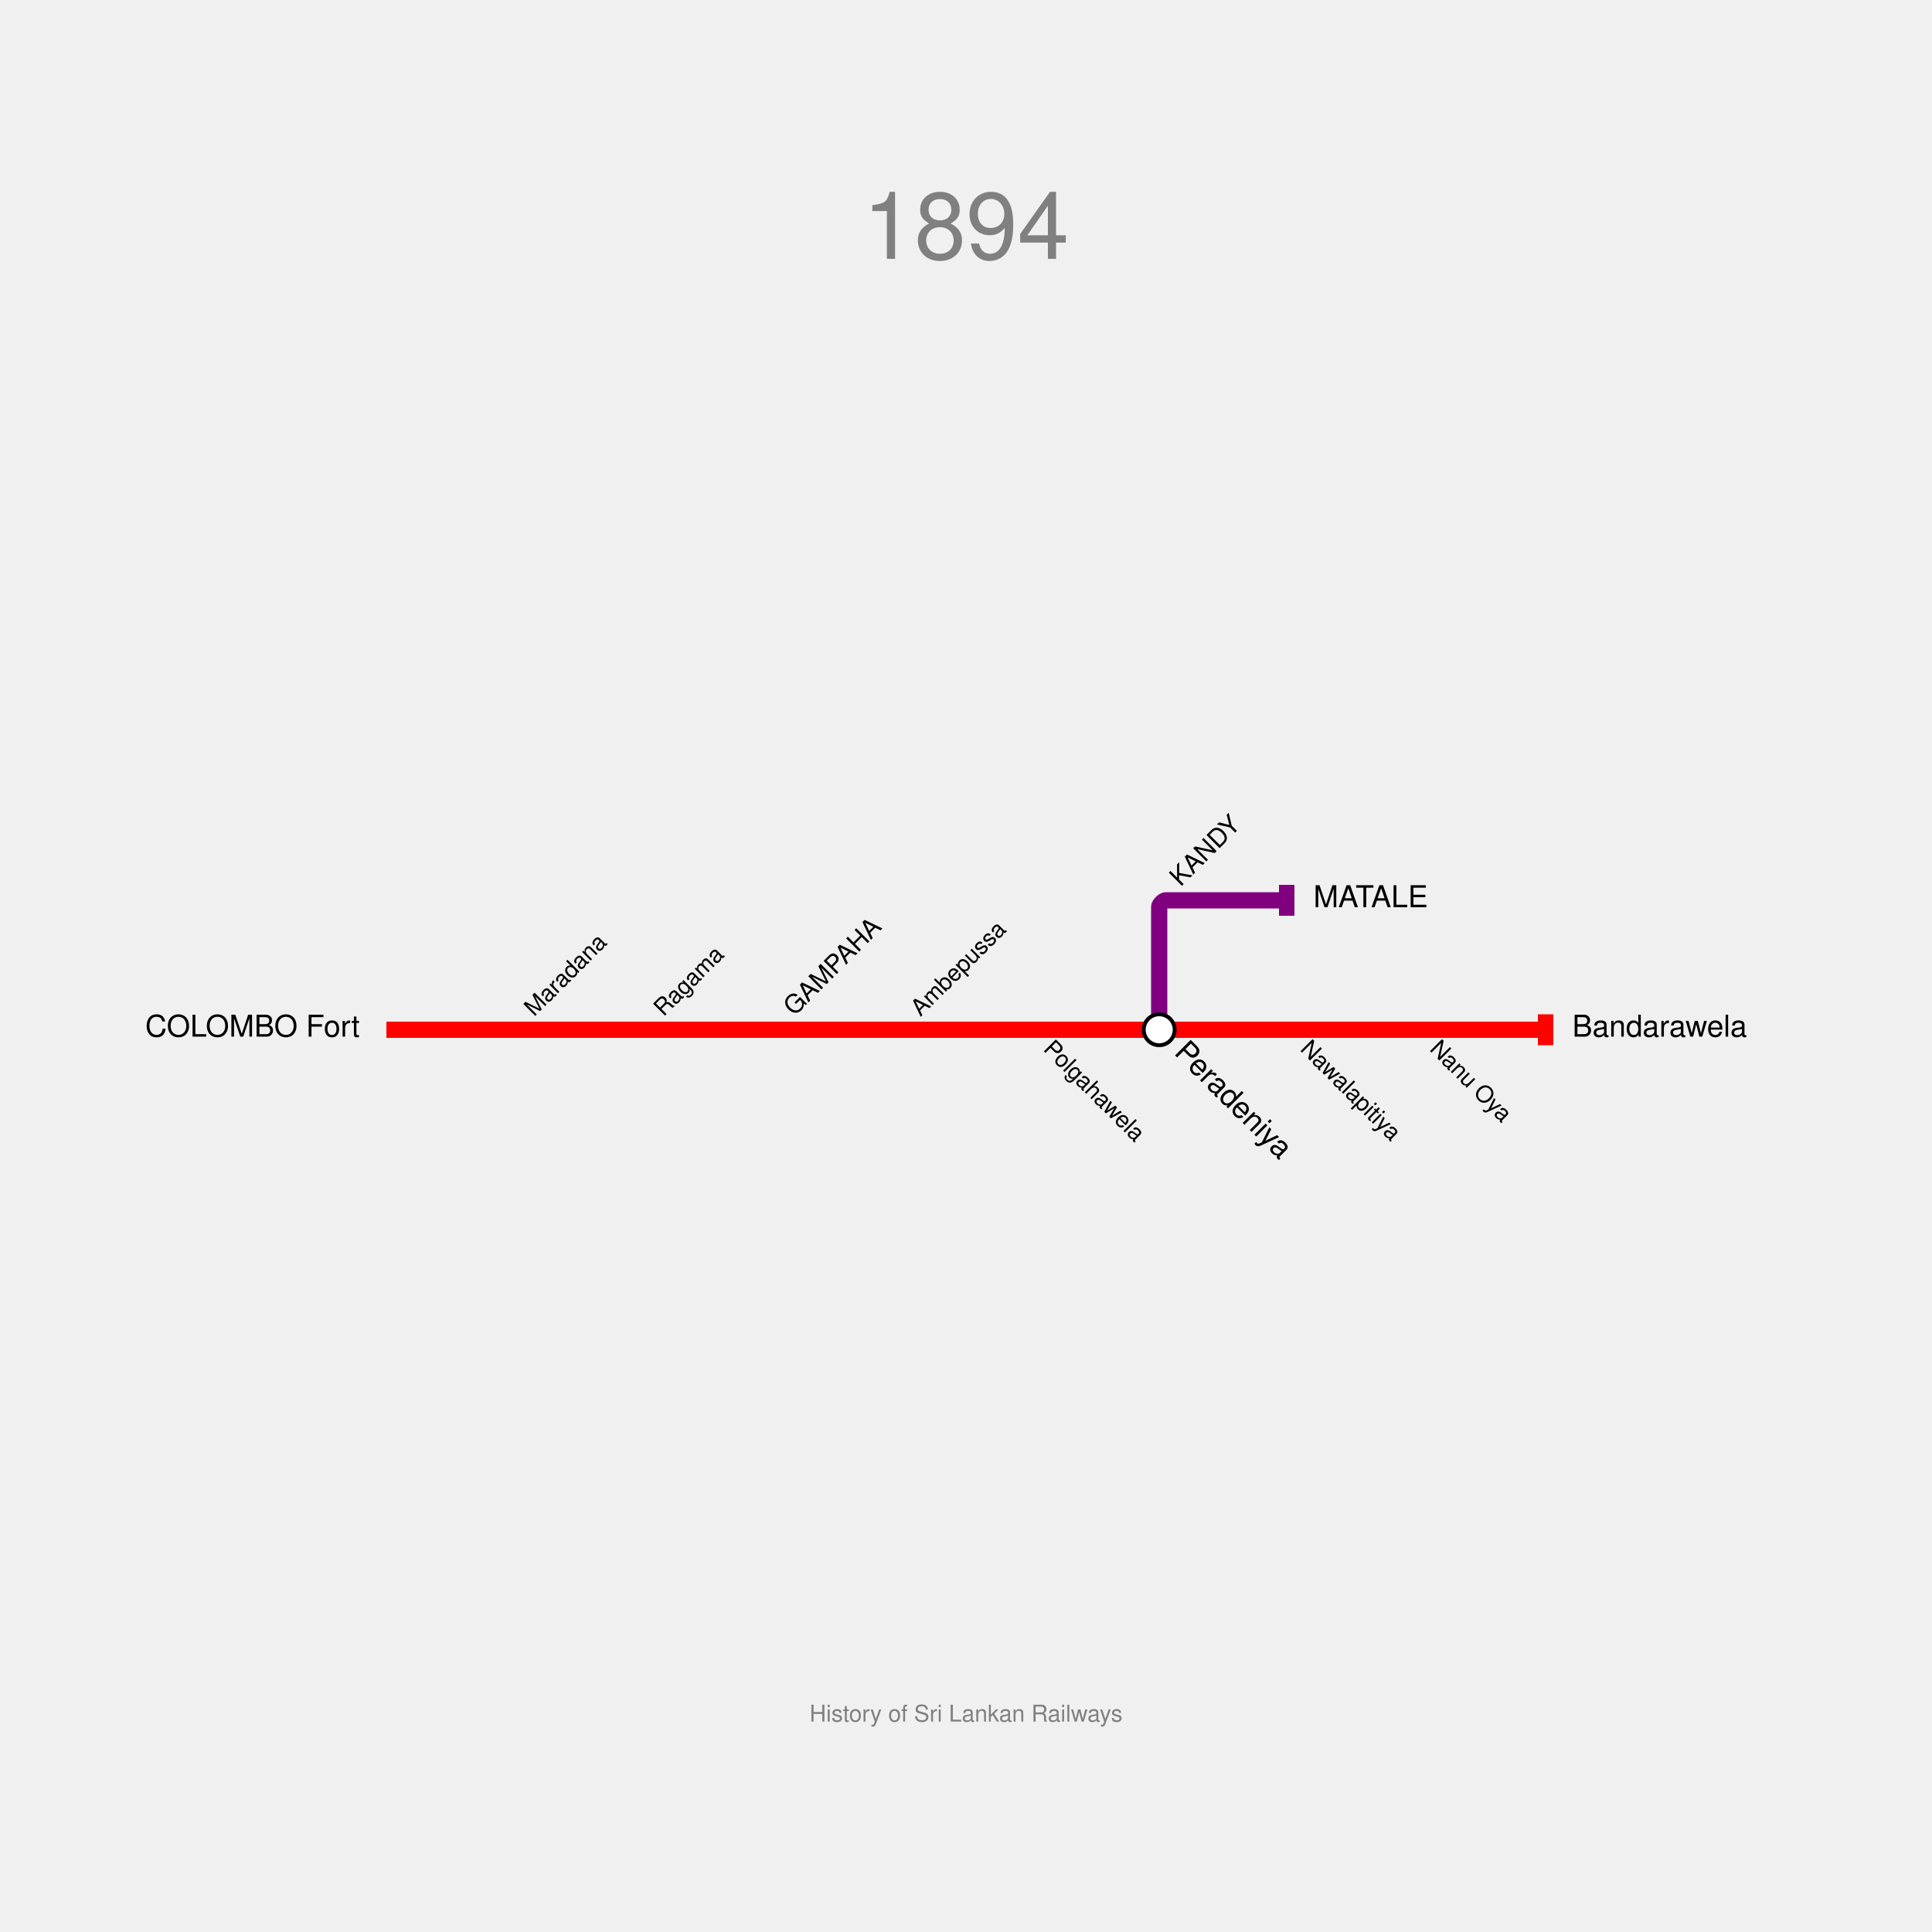
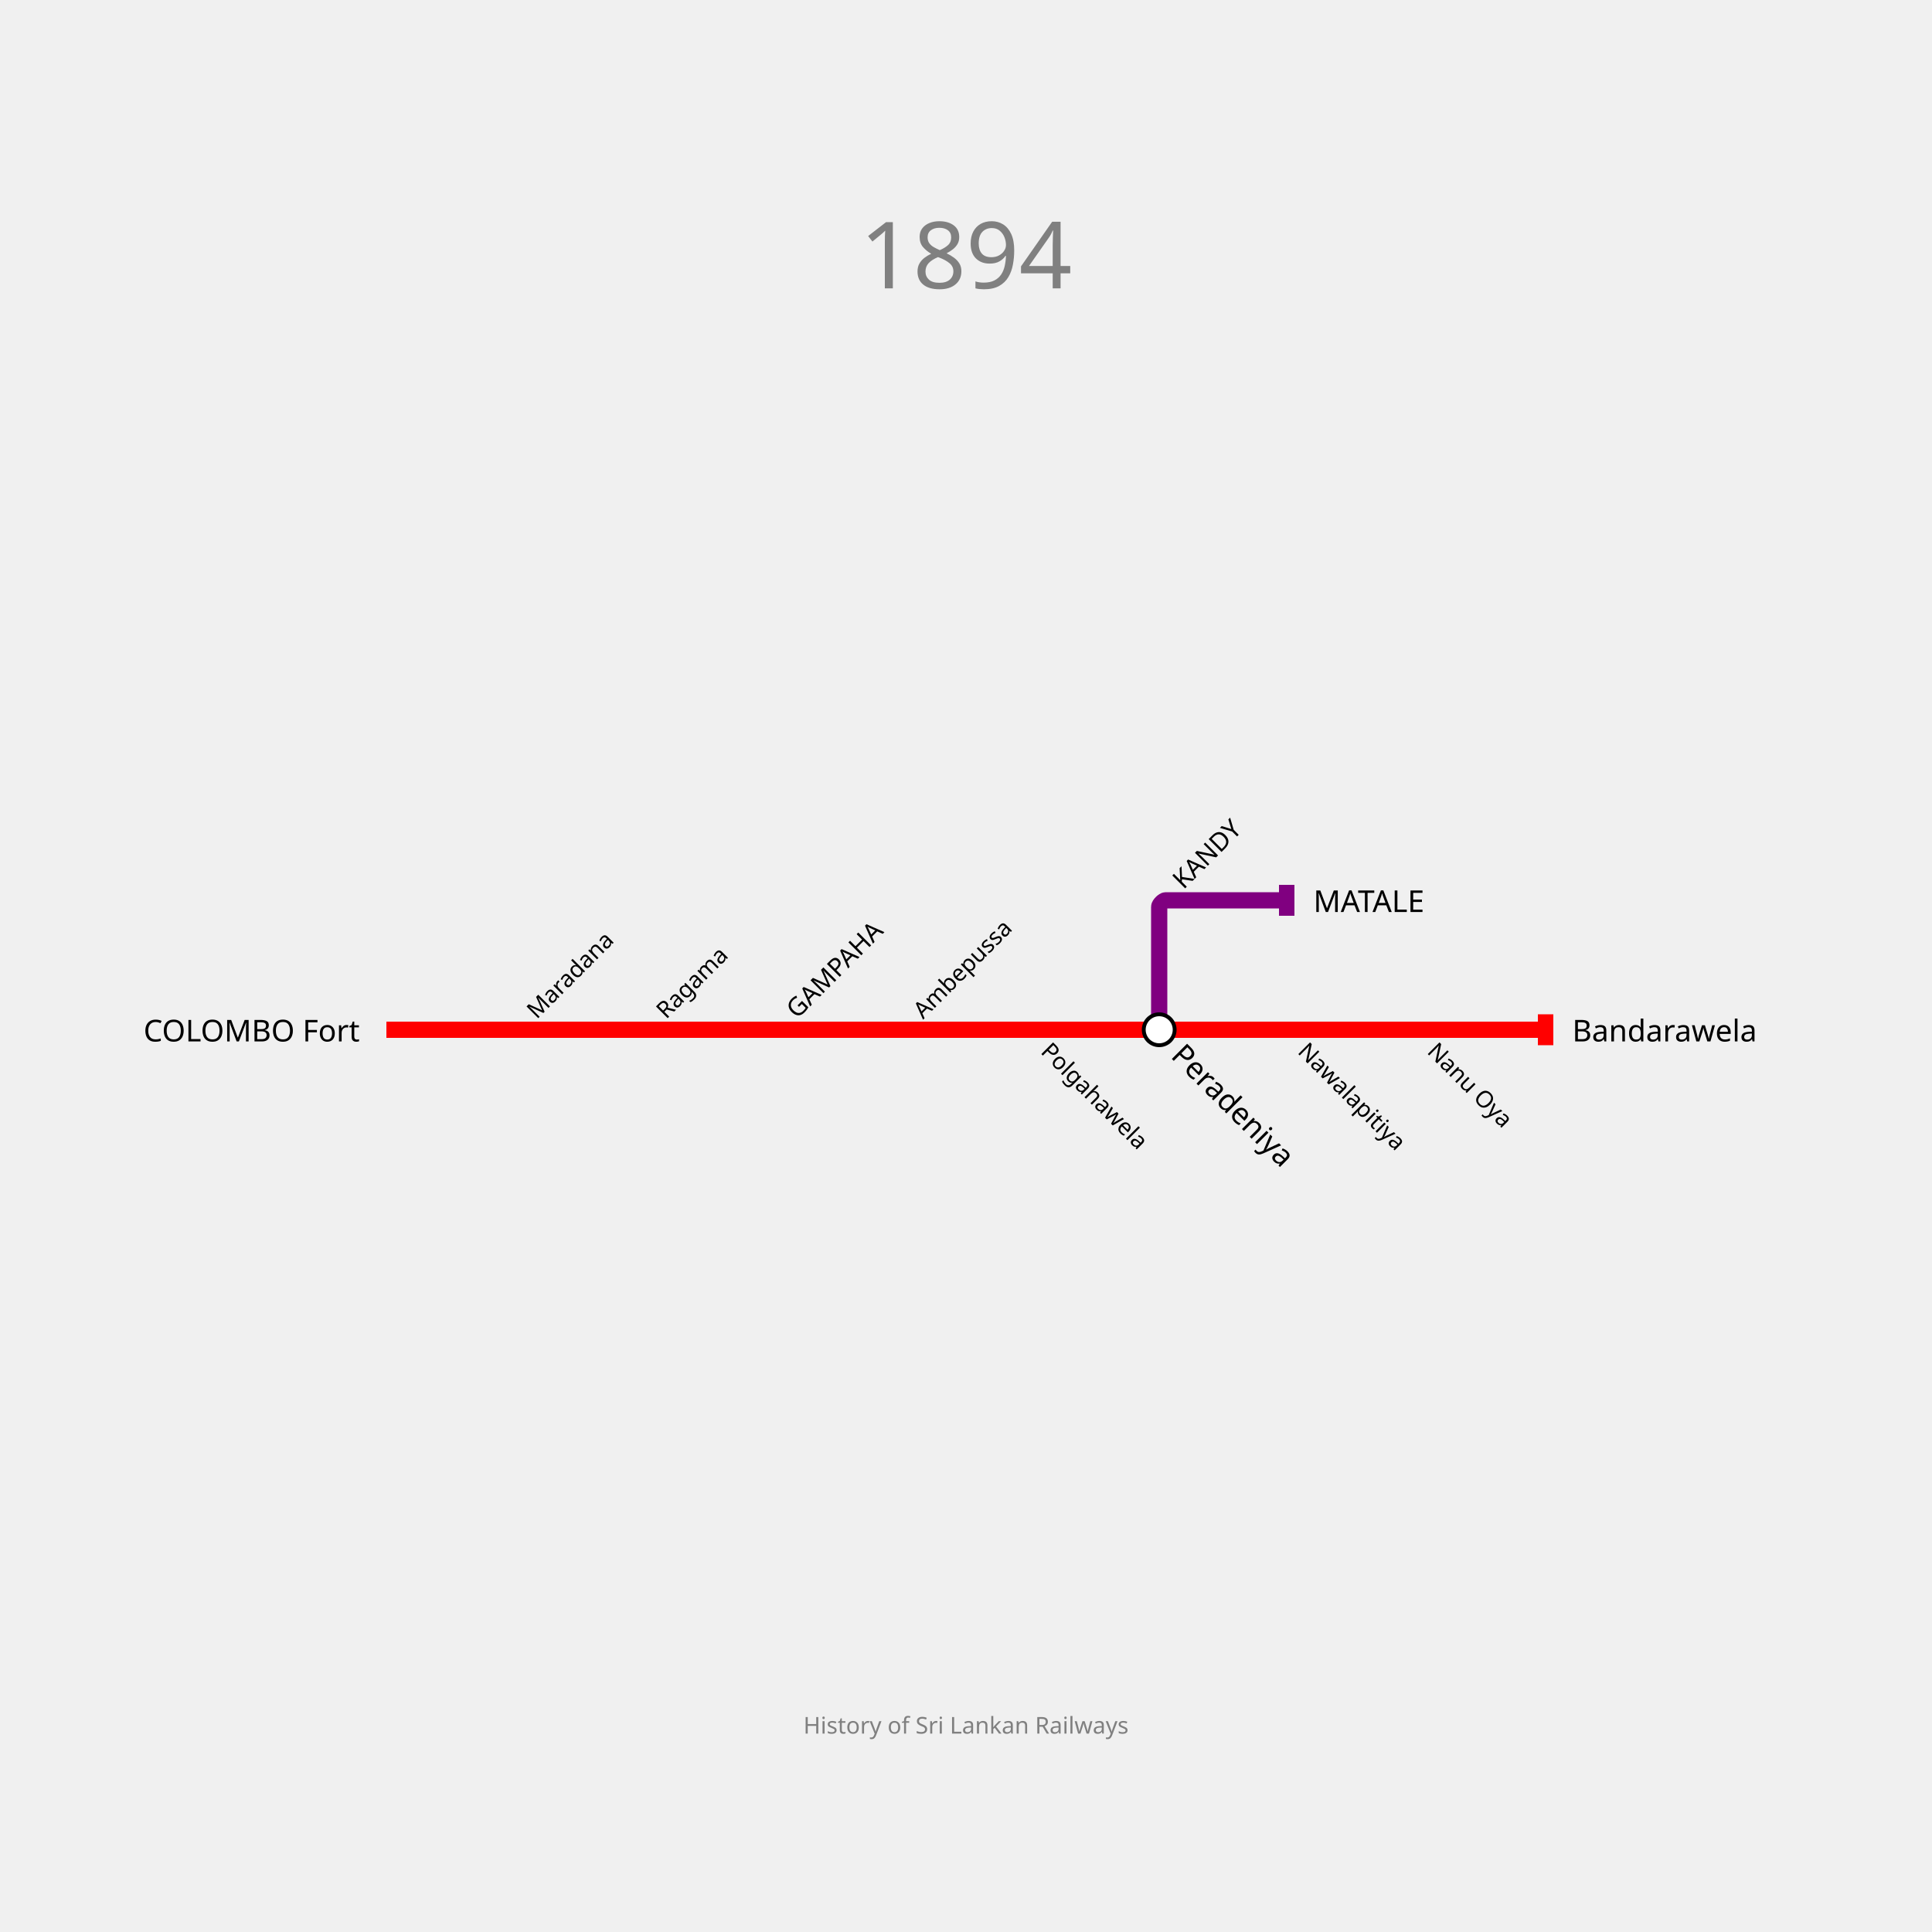
<svg xmlns="http://www.w3.org/2000/svg" width="1000" height="1000" padding="200">
-   <text fill="gray" stroke="none" font-size="48" font-family="Helvetica" x="500.0" y="112.0" text-anchor="middle" dominant-baseline="hanging">1894</text>
-   <text fill="gray" stroke="none" font-size="12" font-family="Helvetica" x="500.0" y="888.0" text-anchor="middle" dominant-baseline="text-top">History of Sri Lankan Railways</text>
+   <text fill="gray" stroke="none" font-size="48" font-family="trebuchet ms" x="500.0" y="112.0" text-anchor="middle" dominant-baseline="hanging">1894</text>
+   <text fill="gray" stroke="none" font-size="12" font-family="trebuchet ms" x="500.0" y="888.0" text-anchor="middle" dominant-baseline="text-top">History of Sri Lankan Railways</text>
  <g>
    <path fill="none" stroke-width="8.4" stroke-opacity="1" d="M 200.0,533.0 L 266.0,533.0 L 333.0,533.0 L 400.0,533.0 L 466.0,533.0 L 533.0,533.0 L 600.0,533.0 L 666.0,533.0 L 733.0,533.0 L 800.0,533.0" stroke="red" />
    <rect stroke="none" fill-opacity="1" x="796" y="525" width="8" height="16" fill="red" />
  </g>
  <g>
    <path fill="none" stroke-width="8.4" stroke-opacity="1" d="M 600.0,533.0 L 600.0,469.3 C 600.0,468.2 602.2,466.0 603.3,466.0 L 666.0,466.0" stroke="purple" />
    <rect stroke="none" fill-opacity="1" x="662" y="458" width="8" height="16" fill="purple" />
  </g>
  <g>
-     <text fill="black" stroke="none" font-size="15.6" font-family="Helvetica" font-weight="100" text-anchor="end" dominant-baseline="central" x="186.2" y="533" transform="translate(200,533) rotate(0) translate(-200,-533)">COLOMBO Fort</text>
+     <text fill="black" stroke="none" font-size="15.6" font-family="trebuchet ms" font-weight="100" text-anchor="end" dominant-baseline="central" x="186.2" y="533" transform="translate(200,533) rotate(0) translate(-200,-533)">COLOMBO Fort</text>
  </g>
  <g>
    <circle r="8" fill="white" stroke="black" stroke-width="2.0" cx="600" cy="533" />
-     <text fill="black" stroke="none" font-size="15.6" font-family="Helvetica" font-weight="100" text-anchor="start" dominant-baseline="central" x="613.8" y="533" transform="translate(600,533) rotate(-315) translate(-600,-533)">Peradeniya</text>
+     <text fill="black" stroke="none" font-size="15.6" font-family="trebuchet ms" font-weight="100" text-anchor="start" dominant-baseline="central" x="613.8" y="533" transform="translate(600,533) rotate(-315) translate(-600,-533)">Peradeniya</text>
  </g>
  <g>
-     <text fill="black" stroke="none" font-size="15.6" font-family="Helvetica" font-weight="100" text-anchor="start" dominant-baseline="central" x="813.8" y="533" transform="translate(800,533) rotate(0) translate(-800,-533)">Bandarawela</text>
+     <text fill="black" stroke="none" font-size="15.6" font-family="trebuchet ms" font-weight="100" text-anchor="start" dominant-baseline="central" x="813.8" y="533" transform="translate(800,533) rotate(0) translate(-800,-533)">Bandarawela</text>
  </g>
  <g>
-     <text fill="black" stroke="none" font-size="15.6" font-family="Helvetica" font-weight="100" text-anchor="start" dominant-baseline="central" x="679.8" y="466" transform="translate(666,466) rotate(0) translate(-666,-466)">MATALE</text>
+     <text fill="black" stroke="none" font-size="15.6" font-family="trebuchet ms" font-weight="100" text-anchor="start" dominant-baseline="central" x="679.8" y="466" transform="translate(666,466) rotate(0) translate(-666,-466)">MATALE</text>
  </g>
  <g>
-     <text fill="black" stroke="none" font-size="13.2" font-family="Helvetica" font-weight="100" text-anchor="start" dominant-baseline="central" x="412.6" y="533" transform="translate(400,533) rotate(-45) translate(-400,-533)">GAMPAHA</text>
+     <text fill="black" stroke="none" font-size="13.2" font-family="trebuchet ms" font-weight="100" text-anchor="start" dominant-baseline="central" x="412.6" y="533" transform="translate(400,533) rotate(-45) translate(-400,-533)">GAMPAHA</text>
  </g>
  <g>
-     <text fill="black" stroke="none" font-size="13.2" font-family="Helvetica" font-weight="100" text-anchor="start" dominant-baseline="central" x="612.6" y="466" transform="translate(600,466) rotate(-45) translate(-600,-466)">KANDY</text>
+     <text fill="black" stroke="none" font-size="13.2" font-family="trebuchet ms" font-weight="100" text-anchor="start" dominant-baseline="central" x="612.6" y="466" transform="translate(600,466) rotate(-45) translate(-600,-466)">KANDY</text>
  </g>
  <g>
-     <text fill="black" stroke="none" font-size="12" font-family="Helvetica" font-weight="100" text-anchor="start" dominant-baseline="central" x="278.0" y="533" transform="translate(266,533) rotate(-45) translate(-266,-533)">Maradana</text>
+     <text fill="black" stroke="none" font-size="12" font-family="trebuchet ms" font-weight="100" text-anchor="start" dominant-baseline="central" x="278.0" y="533" transform="translate(266,533) rotate(-45) translate(-266,-533)">Maradana</text>
  </g>
  <g>
-     <text fill="black" stroke="none" font-size="12" font-family="Helvetica" font-weight="100" text-anchor="start" dominant-baseline="central" x="345.0" y="533" transform="translate(333,533) rotate(-45) translate(-333,-533)">Ragama</text>
+     <text fill="black" stroke="none" font-size="12" font-family="trebuchet ms" font-weight="100" text-anchor="start" dominant-baseline="central" x="345.0" y="533" transform="translate(333,533) rotate(-45) translate(-333,-533)">Ragama</text>
  </g>
  <g>
-     <text fill="black" stroke="none" font-size="12" font-family="Helvetica" font-weight="100" text-anchor="start" dominant-baseline="central" x="478.0" y="533" transform="translate(466,533) rotate(-45) translate(-466,-533)">Ambepussa</text>
+     <text fill="black" stroke="none" font-size="12" font-family="trebuchet ms" font-weight="100" text-anchor="start" dominant-baseline="central" x="478.0" y="533" transform="translate(466,533) rotate(-45) translate(-466,-533)">Ambepussa</text>
  </g>
  <g>
-     <text fill="black" stroke="none" font-size="12" font-family="Helvetica" font-weight="100" text-anchor="start" dominant-baseline="central" x="545.0" y="533" transform="translate(533,533) rotate(-315) translate(-533,-533)">Polgahawela</text>
+     <text fill="black" stroke="none" font-size="12" font-family="trebuchet ms" font-weight="100" text-anchor="start" dominant-baseline="central" x="545.0" y="533" transform="translate(533,533) rotate(-315) translate(-533,-533)">Polgahawela</text>
  </g>
  <g>
-     <text fill="black" stroke="none" font-size="12" font-family="Helvetica" font-weight="100" text-anchor="start" dominant-baseline="central" x="678.0" y="533" transform="translate(666,533) rotate(-315) translate(-666,-533)">Nawalapitiya</text>
+     <text fill="black" stroke="none" font-size="12" font-family="trebuchet ms" font-weight="100" text-anchor="start" dominant-baseline="central" x="678.0" y="533" transform="translate(666,533) rotate(-315) translate(-666,-533)">Nawalapitiya</text>
  </g>
  <g>
-     <text fill="black" stroke="none" font-size="12" font-family="Helvetica" font-weight="100" text-anchor="start" dominant-baseline="central" x="745.0" y="533" transform="translate(733,533) rotate(-315) translate(-733,-533)">Nanu Oya</text>
+     <text fill="black" stroke="none" font-size="12" font-family="trebuchet ms" font-weight="100" text-anchor="start" dominant-baseline="central" x="745.0" y="533" transform="translate(733,533) rotate(-315) translate(-733,-533)">Nanu Oya</text>
  </g>
</svg>
